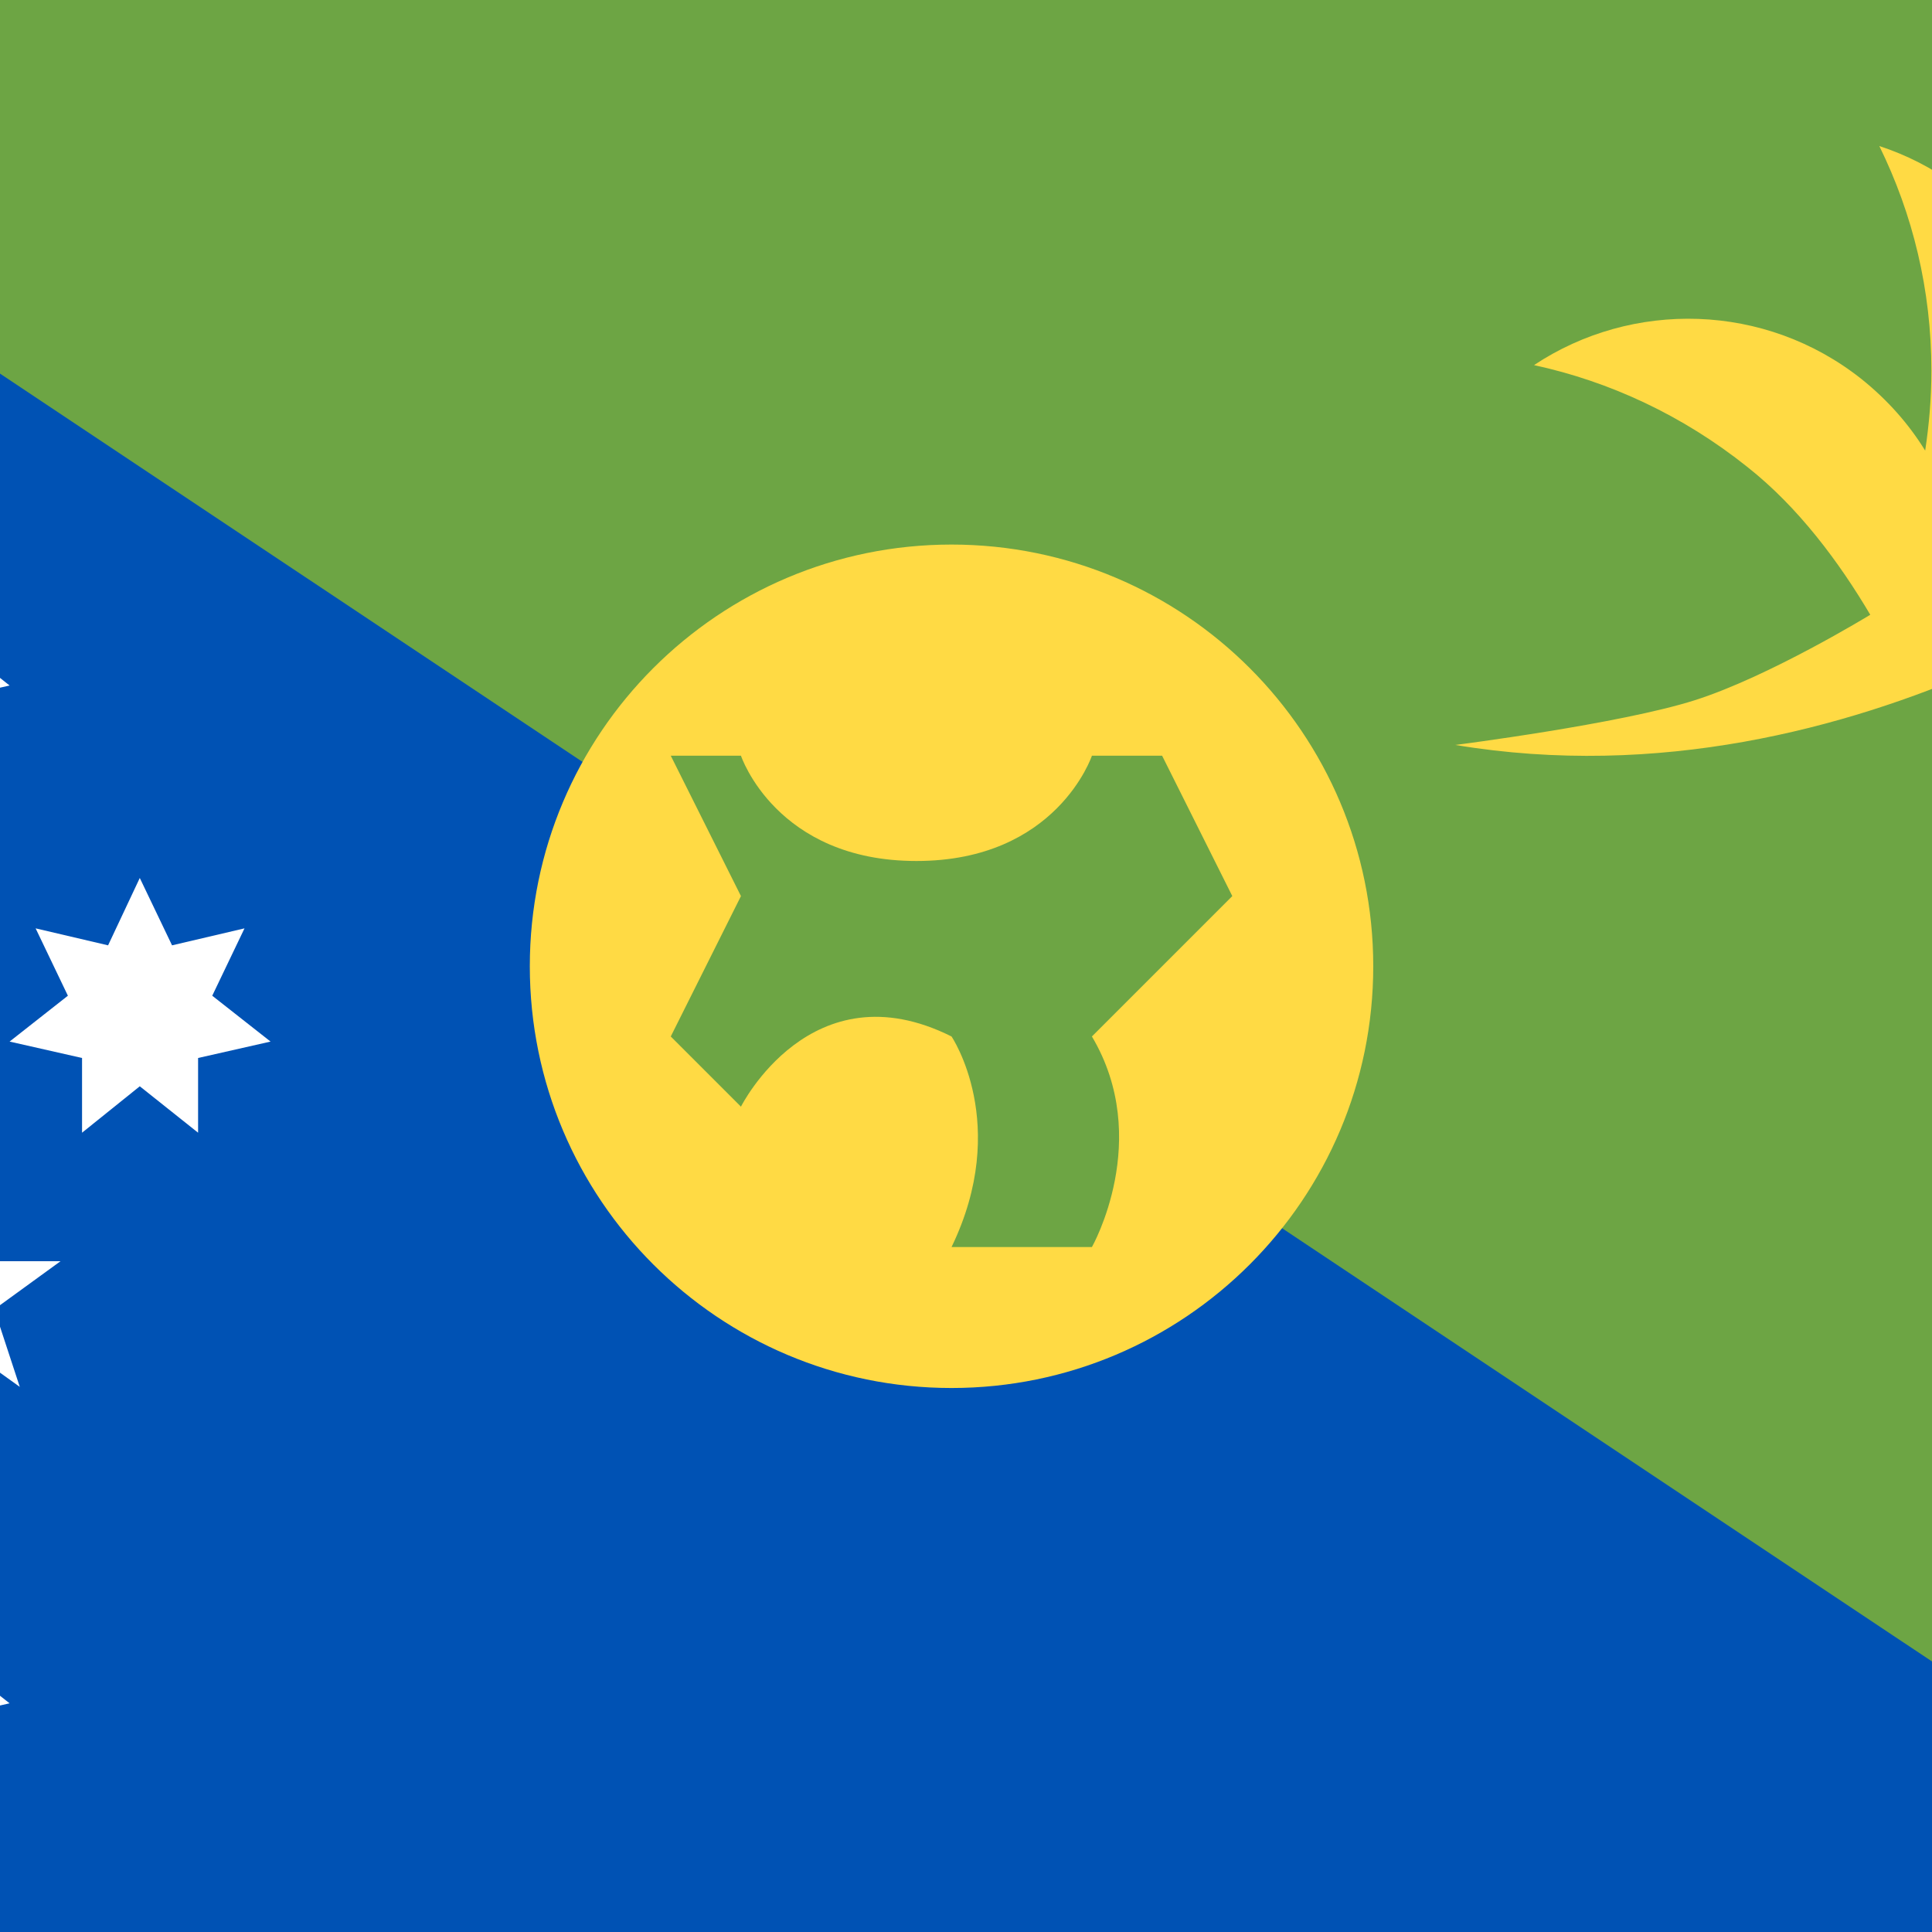
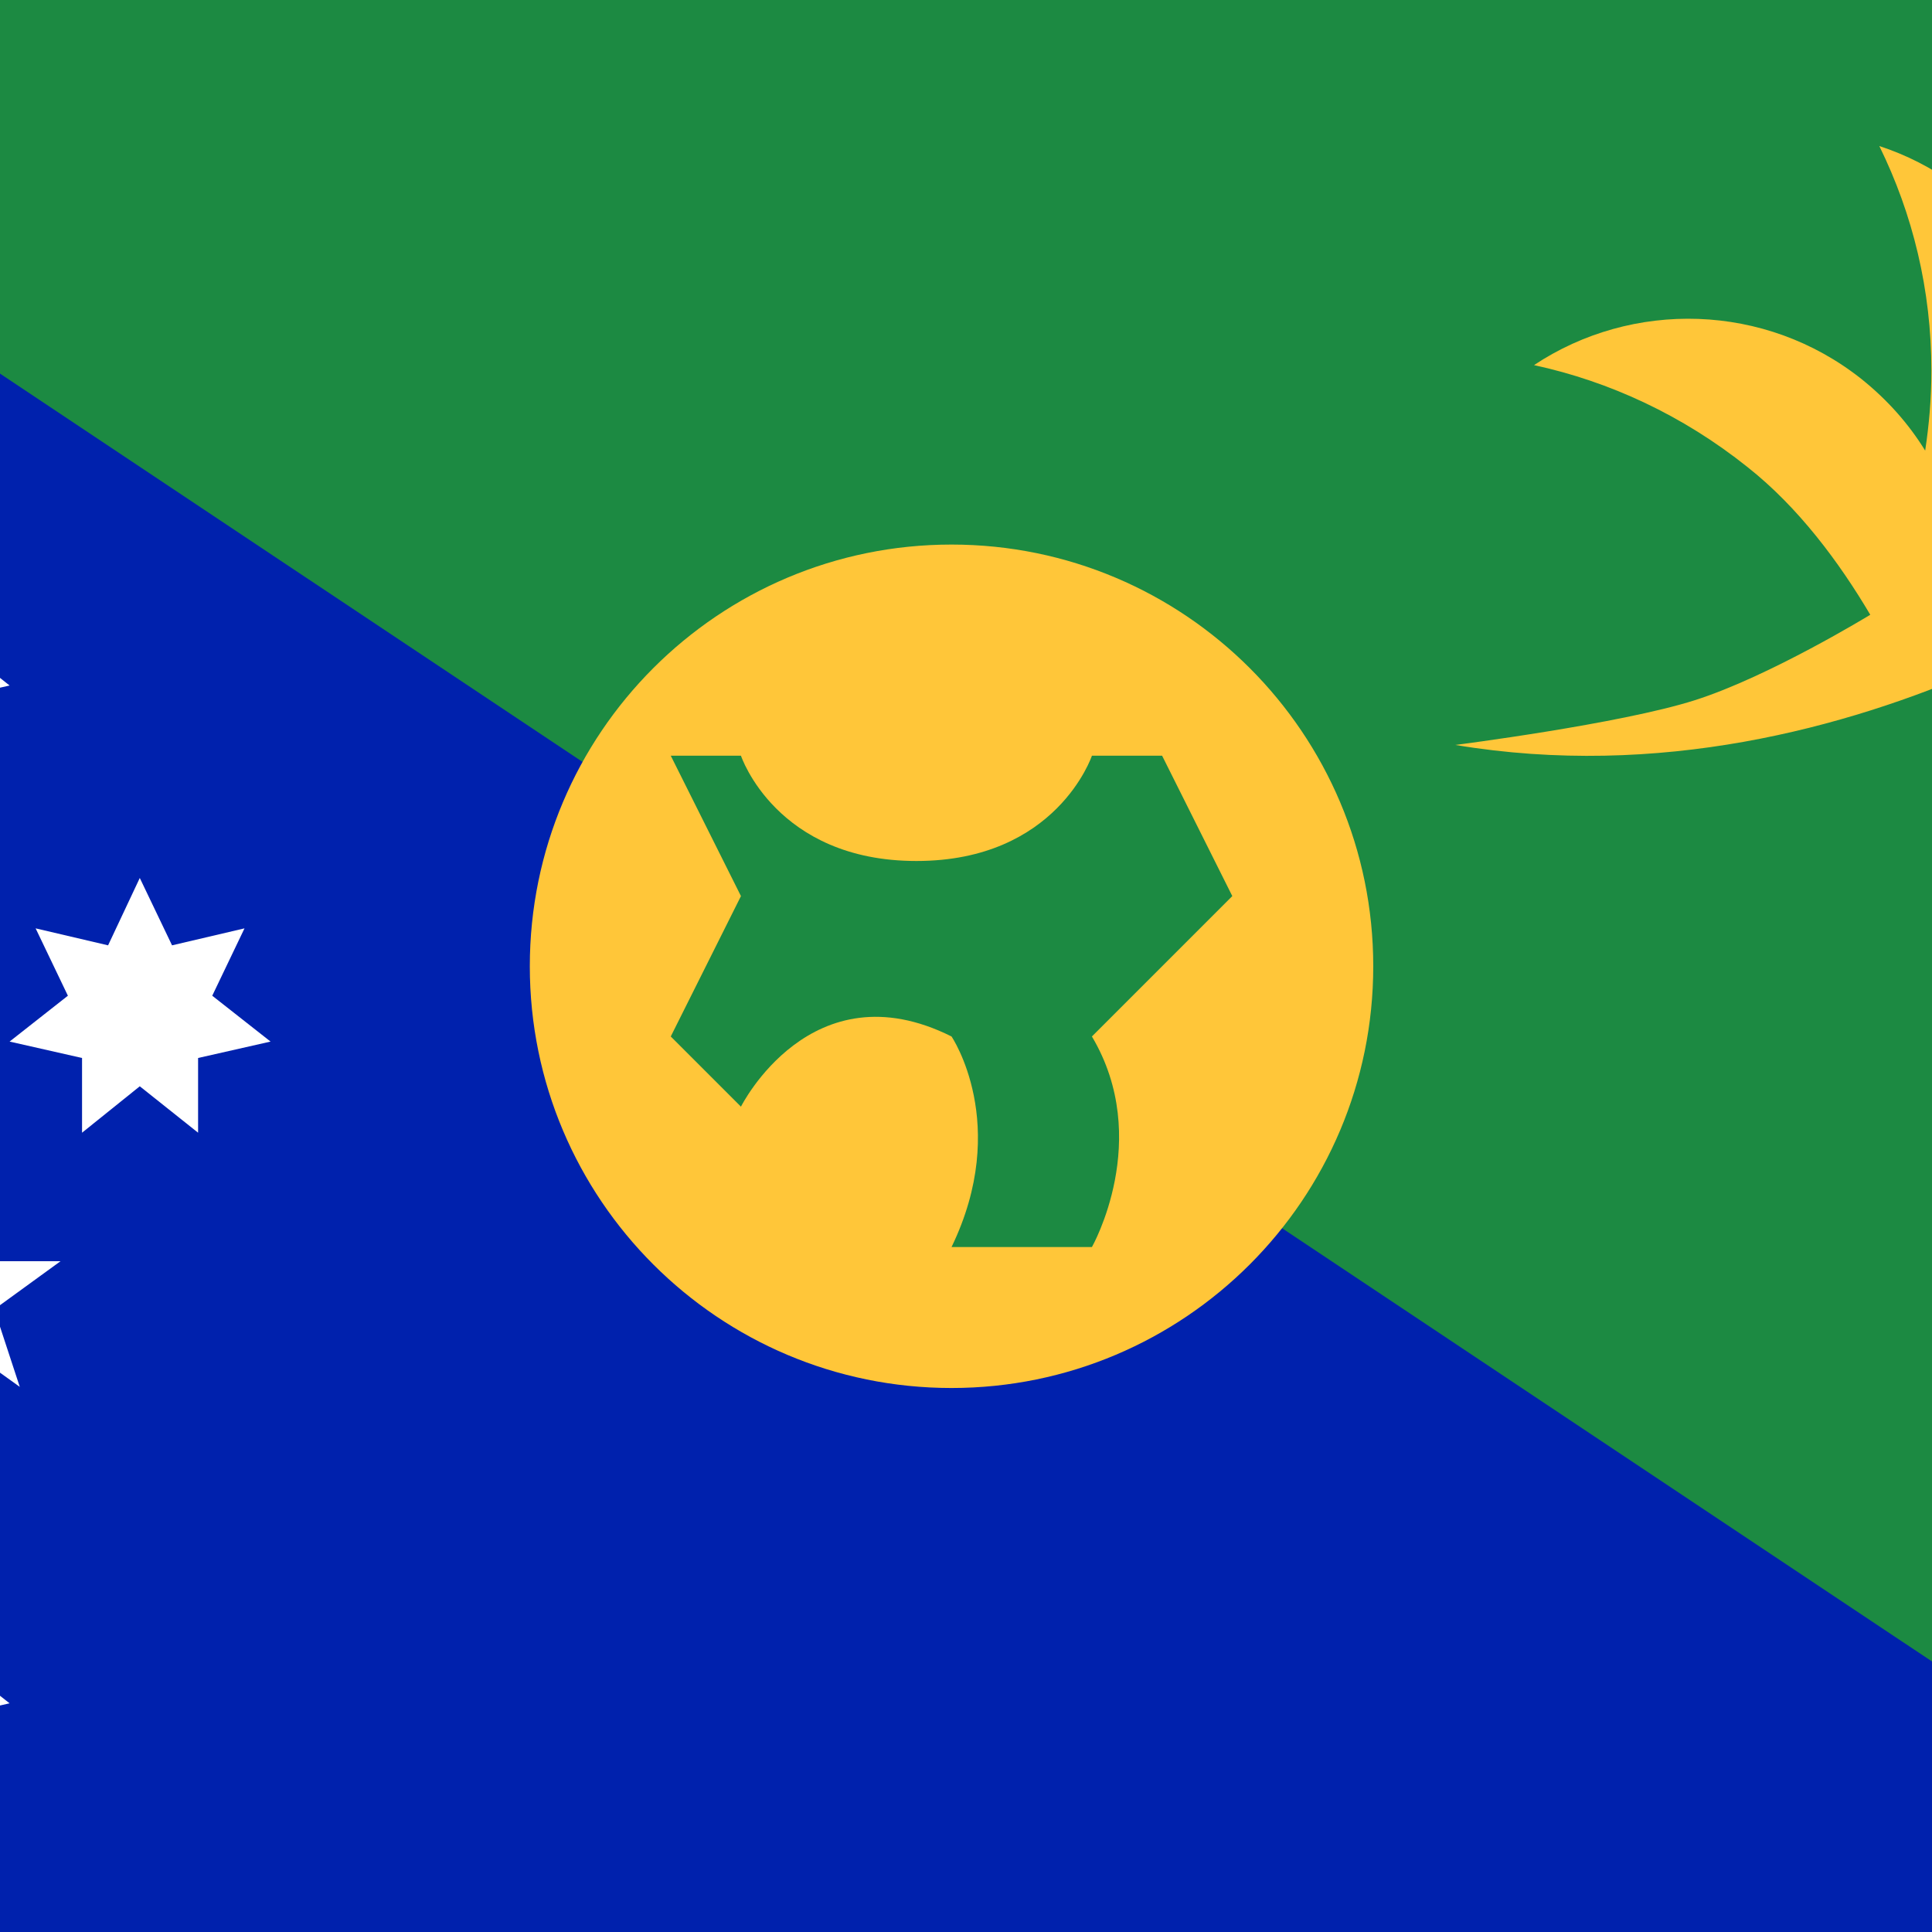
<svg xmlns="http://www.w3.org/2000/svg" version="1.1" viewBox="99.006 0 341.3 341.3">
-   <rect fill="#0052B4" width="512" height="341.3" />
-   <polyline fill="#6DA544" points="0,0 512,0 512,341.3 " />
+   <rect fill="#0021ad" width="512" height="341.3" />
+   <polyline fill="#1c8a42" points="0,0 512,0 512,341.3 " />
  <g fill="#FFFFFF">
    <polygon points="77.6,272 83.3,283.9 96.1,280.9 90.4,292.8 100.7,300.9 87.9,303.8 87.9,317 77.6,308.7 67.4,317   67.4,303.8 54.6,300.9 64.9,292.8 59.1,280.9 72,283.9  " />
    <polygon points="40.5,173.1 46.2,185 59,182 53.3,193.8 63.6,202 50.7,204.9 50.8,218.1 40.5,209.8 30.2,218.1   30.3,204.9 17.4,202 27.8,193.8 22,182 34.8,185  " />
    <polygon points="77.6,92.2 83.3,104 96.1,101.1 90.4,112.9 100.7,121.1 87.9,124 87.9,137.1 77.6,128.9 67.4,137.1   67.4,124 54.6,121.1 64.9,112.9 59.1,101.1 72,104  " />
    <polygon points="123.7,155.1 129.4,167 142.2,164 136.5,175.9 146.8,184 134,186.9 134,200.1 123.7,191.9 113.5,200.1   113.5,186.9 100.7,184 111,175.9 105.3,164 118.1,167  " />
    <polygon points="90.8,209.1 95.2,222.8 109.7,222.8 98,231.3 102.5,245 90.8,236.6 79.1,245 83.6,231.3 71.9,222.8   86.3,222.8  " />
  </g>
  <g>
-     <circle fill="#FFDA44" cx="267.1" cy="170.7" r="74.5" />
-     <path fill="#6DA544" d="M267.1,220.3h24.8c0,0,10.8-19,0-37.2l24.8-24.8l-12.4-24.8h-12.4c0,0-6.2,18.6-31,18.6s-31-18.6-31-18.6   h-12.4l12.4,24.8l-12.4,24.8l12.4,12.4c0,0,12.4-24.8,37.2-12.4C267.1,183.1,277.6,198.6,267.1,220.3z" />
+     <circle fill="#ffc639" cx="267.1" cy="170.7" r="74.5" />
+     <path fill="#1c8a42" d="M267.1,220.3h24.8c0,0,10.8-19,0-37.2l24.8-24.8l-12.4-24.8h-12.4c0,0-6.2,18.6-31,18.6s-31-18.6-31-18.6   h-12.4l12.4,24.8l-12.4,24.8l12.4,12.4c0,0,12.4-24.8,37.2-12.4C267.1,183.1,277.6,198.6,267.1,220.3z" />
  </g>
-   <path fill="#FFDA44" d="M464.4,92.2c0.6-2.9-0.2-17.6-0.2-20.7c0-21.3-13.9-39.4-33.2-45.7c5.9,12,9.2,25.4,9.2,39.7  c0,4.8-0.4,9.5-1.1,14.1c-2.9-4.7-6.6-8.9-11.2-12.6c-17.1-13.6-40.6-14-57.9-2.5c13.4,2.9,26.3,8.9,37.7,18  c9,7.1,16.2,16.8,21.7,26.1c0,0-17.8,10.9-31,15.1s-42.3,7.9-42.3,7.9c72,12,132-36,132-36C481.6,82.2,472.3,91.6,464.4,92.2z" />
+   <path fill="#ffc639" d="M464.4,92.2c0.6-2.9-0.2-17.6-0.2-20.7c0-21.3-13.9-39.4-33.2-45.7c5.9,12,9.2,25.4,9.2,39.7  c0,4.8-0.4,9.5-1.1,14.1c-2.9-4.7-6.6-8.9-11.2-12.6c-17.1-13.6-40.6-14-57.9-2.5c13.4,2.9,26.3,8.9,37.7,18  c9,7.1,16.2,16.8,21.7,26.1c0,0-17.8,10.9-31,15.1s-42.3,7.9-42.3,7.9c72,12,132-36,132-36C481.6,82.2,472.3,91.6,464.4,92.2z" />
</svg>
